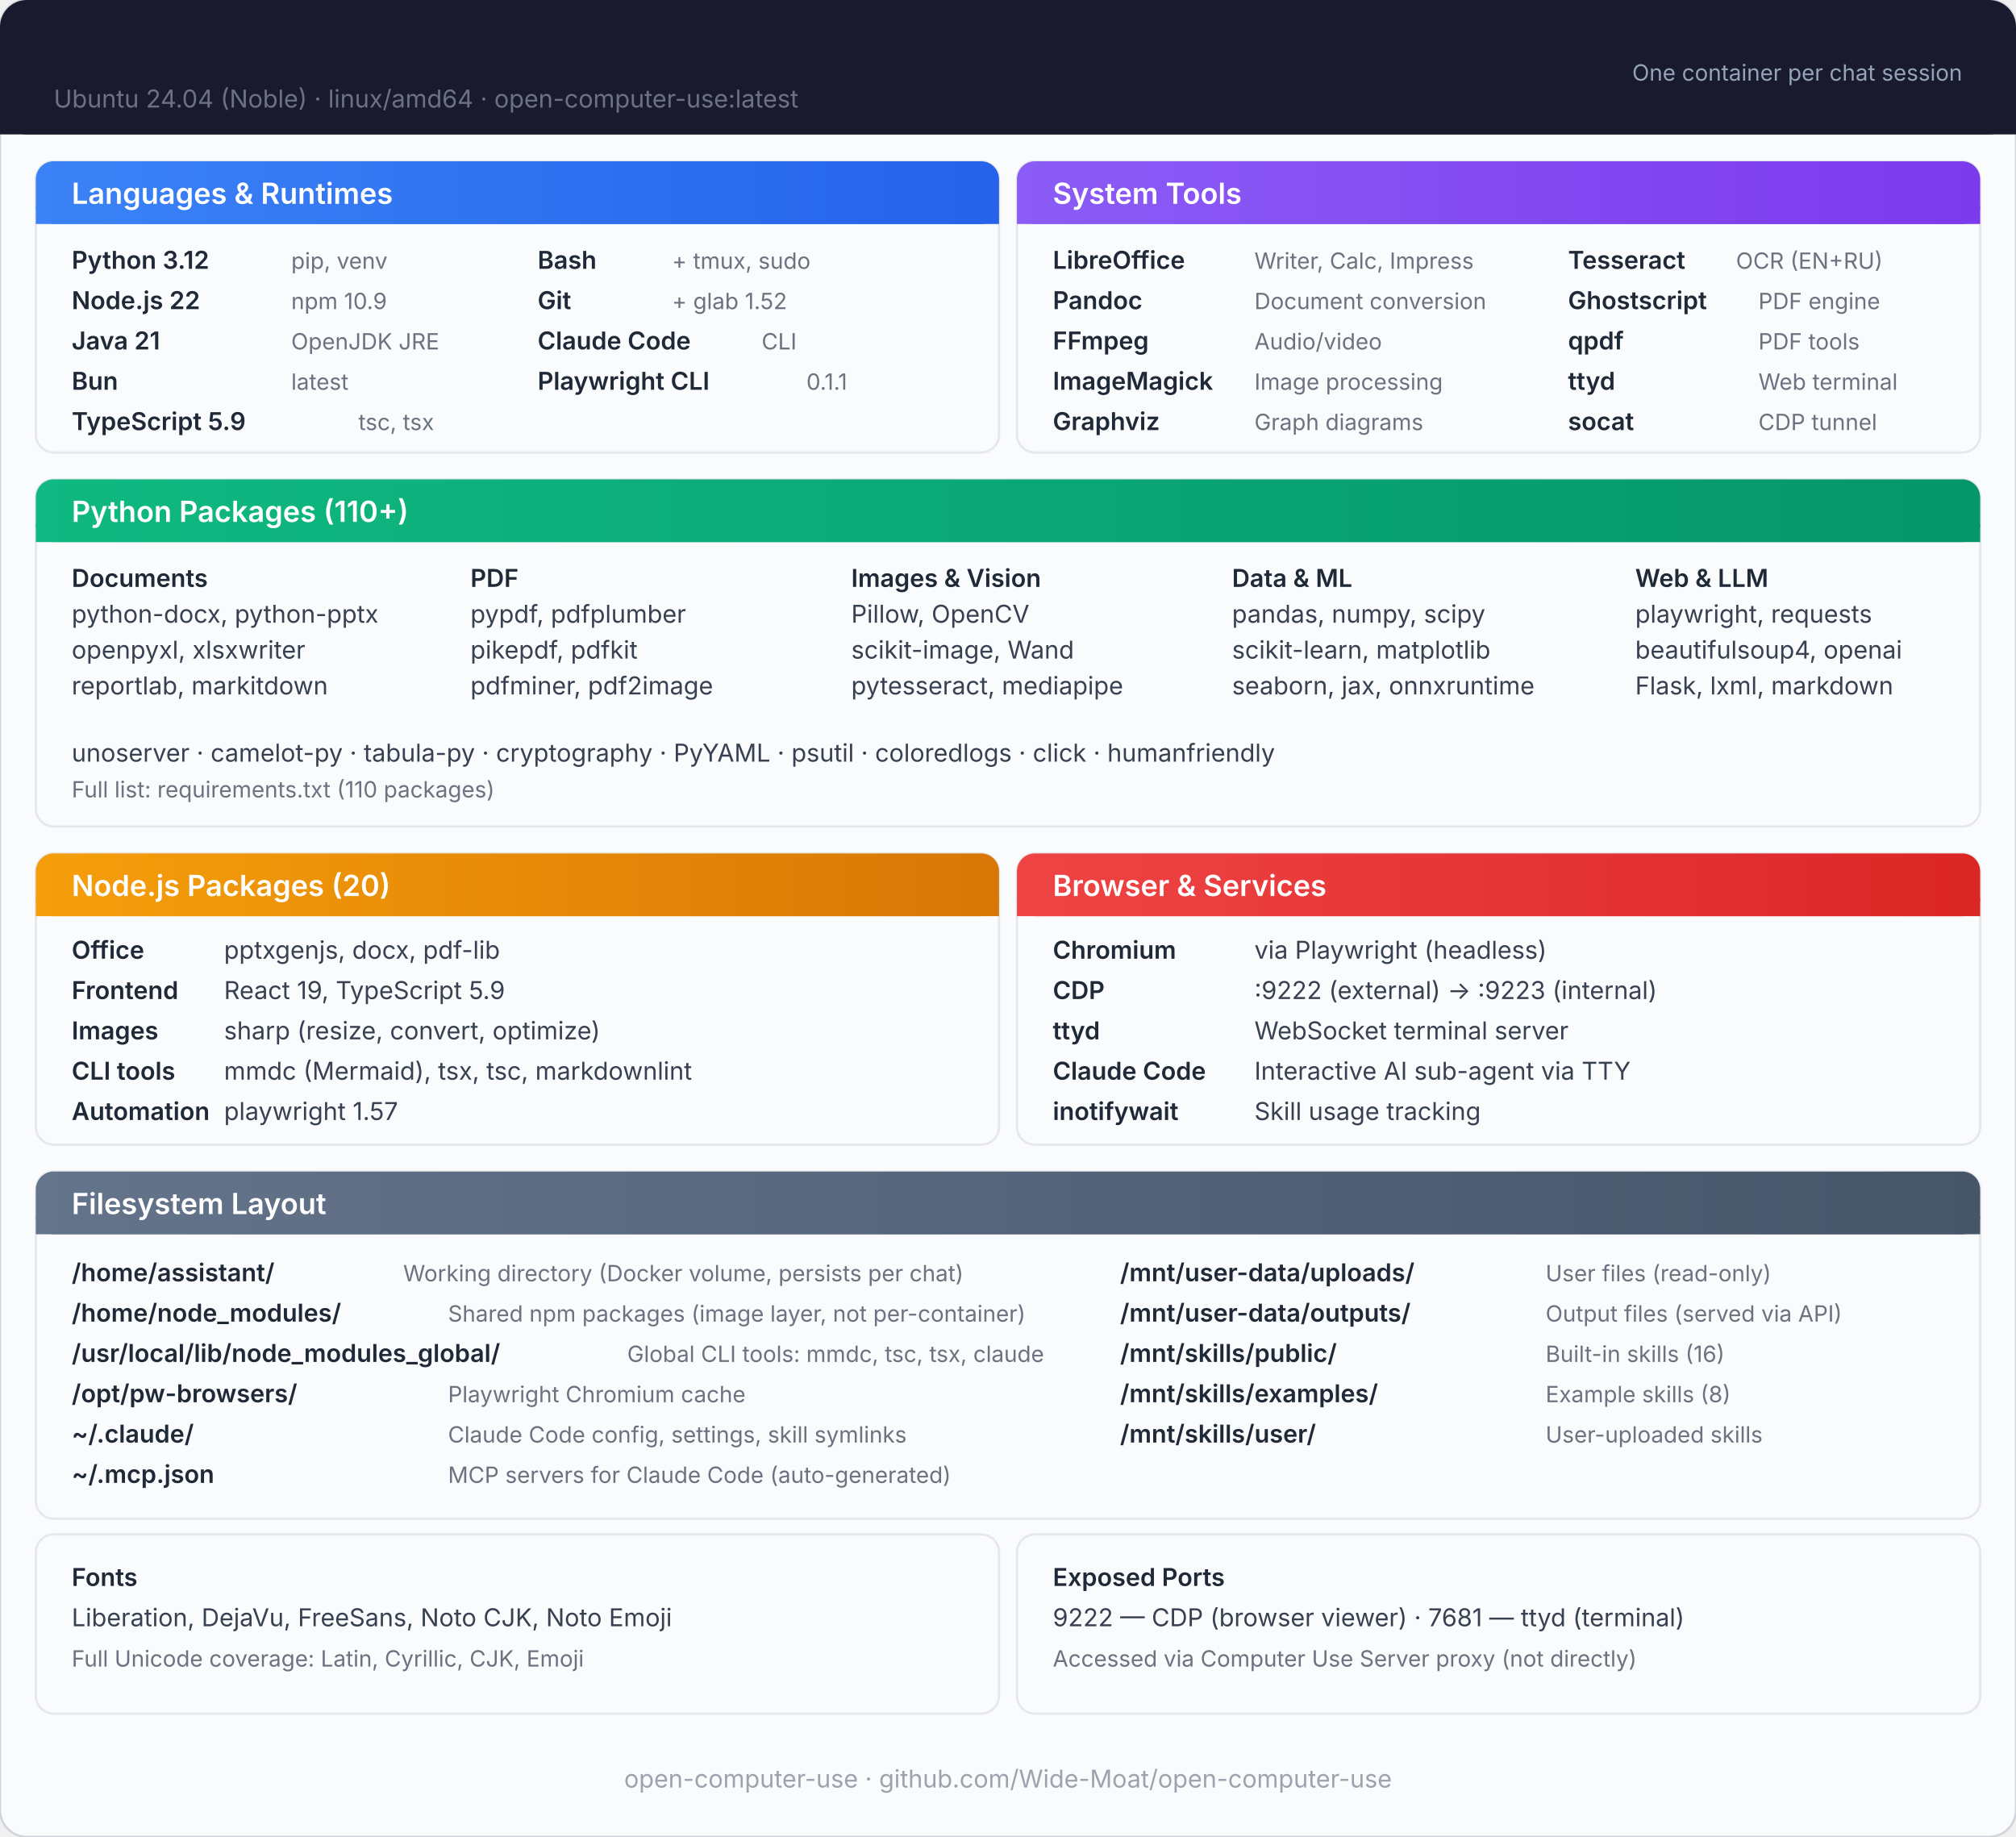
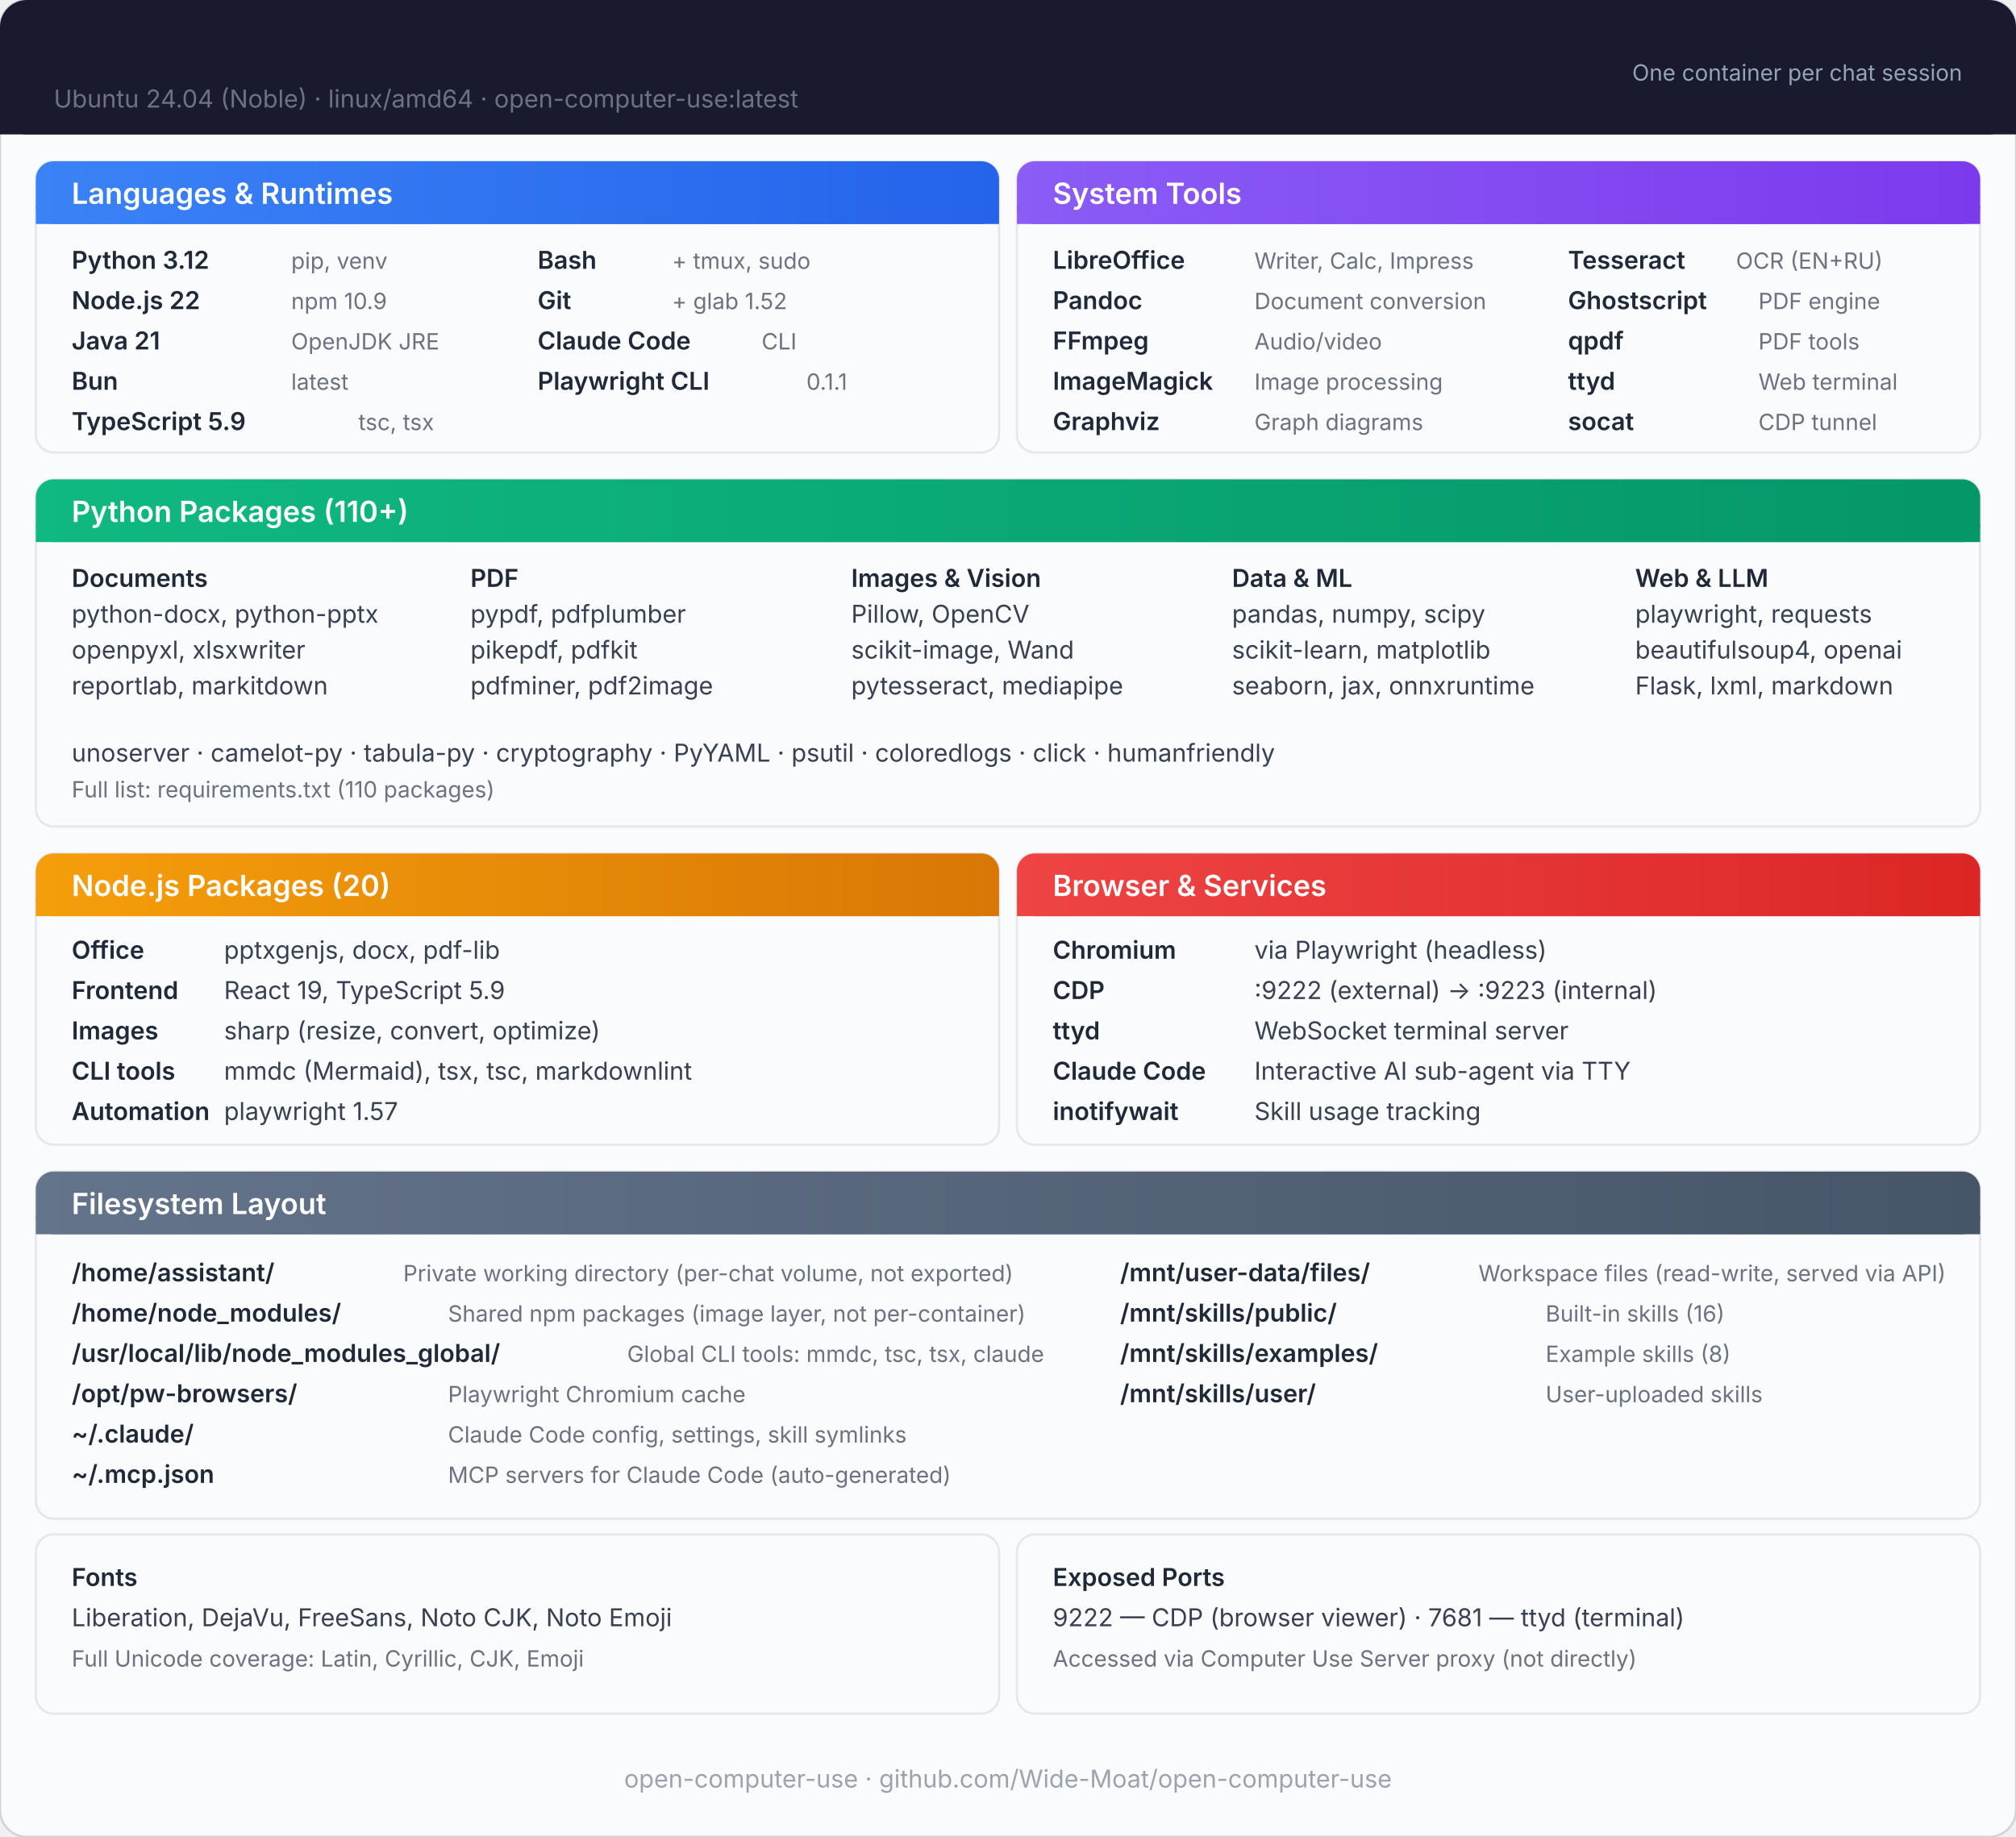
<svg xmlns="http://www.w3.org/2000/svg" viewBox="0 0 900 820" font-family="Inter, -apple-system, system-ui, sans-serif">
  <defs>
    <style>
      .title { font-size: 20px; font-weight: 700; fill: #1a1a2e; }
      .subtitle { font-size: 11px; fill: #6b7280; }
      .cat-label { font-size: 13px; font-weight: 600; fill: #fff; }
      .item { font-size: 11px; fill: #374151; }
      .item-bold { font-size: 11px; font-weight: 600; fill: #1f2937; }
      .version { font-size: 10px; fill: #6b7280; }
      .section-border { fill: none; stroke: #e5e7eb; stroke-width: 1; rx: 8; }
    </style>
    <linearGradient id="header-bg" x1="0" y1="0" x2="900" y2="0">
      <stop offset="0%" stop-color="#1a1a2e" />
      <stop offset="100%" stop-color="#16213e" />
    </linearGradient>
    <linearGradient id="lang-bg" x1="0" y1="0" x2="1" y2="0">
      <stop offset="0%" stop-color="#3b82f6" />
      <stop offset="100%" stop-color="#2563eb" />
    </linearGradient>
    <linearGradient id="tools-bg" x1="0" y1="0" x2="1" y2="0">
      <stop offset="0%" stop-color="#8b5cf6" />
      <stop offset="100%" stop-color="#7c3aed" />
    </linearGradient>
    <linearGradient id="py-bg" x1="0" y1="0" x2="1" y2="0">
      <stop offset="0%" stop-color="#10b981" />
      <stop offset="100%" stop-color="#059669" />
    </linearGradient>
    <linearGradient id="node-bg" x1="0" y1="0" x2="1" y2="0">
      <stop offset="0%" stop-color="#f59e0b" />
      <stop offset="100%" stop-color="#d97706" />
    </linearGradient>
    <linearGradient id="browser-bg" x1="0" y1="0" x2="1" y2="0">
      <stop offset="0%" stop-color="#ef4444" />
      <stop offset="100%" stop-color="#dc2626" />
    </linearGradient>
    <linearGradient id="fs-bg" x1="0" y1="0" x2="1" y2="0">
      <stop offset="0%" stop-color="#64748b" />
      <stop offset="100%" stop-color="#475569" />
    </linearGradient>
  </defs>
  <rect width="900" height="820" rx="12" fill="#fafbfc" stroke="#d1d5db" stroke-width="1" />
  <rect width="900" height="60" rx="12" fill="url(#header-bg)" />
  <rect y="48" width="900" height="12" fill="url(#header-bg)" />
  <text x="24" y="32" class="title" fill="#fff">Sandbox Container</text>
  <text x="24" y="48" class="subtitle" fill="#94a3b8">Ubuntu 24.04 (Noble) · linux/amd64 · open-computer-use:latest</text>
  <text x="876" y="36" text-anchor="end" font-size="10" fill="#94a3b8">One container per chat session</text>
  <rect x="16" y="72" width="430" height="130" class="section-border" fill="#f8fafc" />
  <rect x="16" y="72" width="430" height="28" rx="8" fill="url(#lang-bg)" />
  <rect x="16" y="92" width="430" height="8" fill="url(#lang-bg)" />
  <text x="32" y="91" class="cat-label">Languages &amp; Runtimes</text>
  <text x="32" y="120" class="item-bold">Python 3.12</text>
  <text x="130" y="120" class="version">pip, venv</text>
  <text x="32" y="138" class="item-bold">Node.js 22</text>
  <text x="130" y="138" class="version">npm 10.9</text>
  <text x="32" y="156" class="item-bold">Java 21</text>
  <text x="130" y="156" class="version">OpenJDK JRE</text>
  <text x="32" y="174" class="item-bold">Bun</text>
  <text x="130" y="174" class="version">latest</text>
  <text x="32" y="192" class="item-bold">TypeScript 5.9</text>
  <text x="160" y="192" class="version">tsc, tsx</text>
  <text x="240" y="120" class="item-bold">Bash</text>
  <text x="300" y="120" class="version">+ tmux, sudo</text>
  <text x="240" y="138" class="item-bold">Git</text>
  <text x="300" y="138" class="version">+ glab 1.52</text>
  <text x="240" y="156" class="item-bold">Claude Code</text>
  <text x="340" y="156" class="version">CLI</text>
  <text x="240" y="174" class="item-bold">Playwright CLI</text>
  <text x="360" y="174" class="version">0.1.1</text>
  <rect x="454" y="72" width="430" height="130" class="section-border" fill="#f8fafc" />
  <rect x="454" y="72" width="430" height="28" rx="8" fill="url(#tools-bg)" />
  <rect x="454" y="92" width="430" height="8" fill="url(#tools-bg)" />
  <text x="470" y="91" class="cat-label">System Tools</text>
  <text x="470" y="120" class="item-bold">LibreOffice</text>
  <text x="560" y="120" class="version">Writer, Calc, Impress</text>
  <text x="470" y="138" class="item-bold">Pandoc</text>
  <text x="560" y="138" class="version">Document conversion</text>
  <text x="470" y="156" class="item-bold">FFmpeg</text>
  <text x="560" y="156" class="version">Audio/video</text>
  <text x="470" y="174" class="item-bold">ImageMagick</text>
  <text x="560" y="174" class="version">Image processing</text>
  <text x="470" y="192" class="item-bold">Graphviz</text>
  <text x="560" y="192" class="version">Graph diagrams</text>
  <text x="700" y="120" class="item-bold">Tesseract</text>
  <text x="775" y="120" class="version">OCR (EN+RU)</text>
  <text x="700" y="138" class="item-bold">Ghostscript</text>
  <text x="785" y="138" class="version">PDF engine</text>
  <text x="700" y="156" class="item-bold">qpdf</text>
  <text x="785" y="156" class="version">PDF tools</text>
  <text x="700" y="174" class="item-bold">ttyd</text>
  <text x="785" y="174" class="version">Web terminal</text>
  <text x="700" y="192" class="item-bold">socat</text>
  <text x="785" y="192" class="version">CDP tunnel</text>
  <rect x="16" y="214" width="868" height="155" class="section-border" fill="#f8fafc" />
  <rect x="16" y="214" width="868" height="28" rx="8" fill="url(#py-bg)" />
  <rect x="16" y="234" width="868" height="8" fill="url(#py-bg)" />
  <text x="32" y="233" class="cat-label">Python Packages (110+)</text>
  <text x="32" y="262" class="item-bold">Documents</text>
  <text x="32" y="278" class="item">python-docx, python-pptx</text>
  <text x="32" y="294" class="item">openpyxl, xlsxwriter</text>
  <text x="32" y="310" class="item">reportlab, markitdown</text>
  <text x="210" y="262" class="item-bold">PDF</text>
  <text x="210" y="278" class="item">pypdf, pdfplumber</text>
  <text x="210" y="294" class="item">pikepdf, pdfkit</text>
  <text x="210" y="310" class="item">pdfminer, pdf2image</text>
  <text x="380" y="262" class="item-bold">Images &amp; Vision</text>
  <text x="380" y="278" class="item">Pillow, OpenCV</text>
  <text x="380" y="294" class="item">scikit-image, Wand</text>
  <text x="380" y="310" class="item">pytesseract, mediapipe</text>
  <text x="550" y="262" class="item-bold">Data &amp; ML</text>
  <text x="550" y="278" class="item">pandas, numpy, scipy</text>
  <text x="550" y="294" class="item">scikit-learn, matplotlib</text>
  <text x="550" y="310" class="item">seaborn, jax, onnxruntime</text>
  <text x="730" y="262" class="item-bold">Web &amp; LLM</text>
  <text x="730" y="278" class="item">playwright, requests</text>
  <text x="730" y="294" class="item">beautifulsoup4, openai</text>
  <text x="730" y="310" class="item">Flask, lxml, markdown</text>
  <text x="32" y="340" class="item">unoserver · camelot-py · tabula-py · cryptography · PyYAML · psutil · coloredlogs · click · humanfriendly</text>
  <text x="32" y="356" class="version">Full list: requirements.txt (110 packages)</text>
  <rect x="16" y="381" width="430" height="130" class="section-border" fill="#f8fafc" />
  <rect x="16" y="381" width="430" height="28" rx="8" fill="url(#node-bg)" />
  <rect x="16" y="401" width="430" height="8" fill="url(#node-bg)" />
  <text x="32" y="400" class="cat-label">Node.js Packages (20)</text>
  <text x="32" y="428" class="item-bold">Office</text>
  <text x="100" y="428" class="item">pptxgenjs, docx, pdf-lib</text>
  <text x="32" y="446" class="item-bold">Frontend</text>
  <text x="100" y="446" class="item">React 19, TypeScript 5.9</text>
  <text x="32" y="464" class="item-bold">Images</text>
  <text x="100" y="464" class="item">sharp (resize, convert, optimize)</text>
  <text x="32" y="482" class="item-bold">CLI tools</text>
  <text x="100" y="482" class="item">mmdc (Mermaid), tsx, tsc, markdownlint</text>
  <text x="32" y="500" class="item-bold">Automation</text>
  <text x="100" y="500" class="item">playwright 1.57</text>
  <rect x="454" y="381" width="430" height="130" class="section-border" fill="#f8fafc" />
  <rect x="454" y="381" width="430" height="28" rx="8" fill="url(#browser-bg)" />
  <rect x="454" y="401" width="430" height="8" fill="url(#browser-bg)" />
  <text x="470" y="400" class="cat-label">Browser &amp; Services</text>
  <text x="470" y="428" class="item-bold">Chromium</text>
  <text x="560" y="428" class="item">via Playwright (headless)</text>
  <text x="470" y="446" class="item-bold">CDP</text>
  <text x="560" y="446" class="item">:9222 (external) → :9223 (internal)</text>
  <text x="470" y="464" class="item-bold">ttyd</text>
  <text x="560" y="464" class="item">WebSocket terminal server</text>
  <text x="470" y="482" class="item-bold">Claude Code</text>
  <text x="560" y="482" class="item">Interactive AI sub-agent via TTY</text>
  <text x="470" y="500" class="item-bold">inotifywait</text>
  <text x="560" y="500" class="item">Skill usage tracking</text>
  <rect x="16" y="523" width="868" height="155" class="section-border" fill="#f8fafc" />
  <rect x="16" y="523" width="868" height="28" rx="8" fill="url(#fs-bg)" />
  <rect x="16" y="543" width="868" height="8" fill="url(#fs-bg)" />
  <text x="32" y="542" class="cat-label">Filesystem Layout</text>
  <text x="32" y="572" class="item-bold">/home/assistant/</text>
-   <text x="180" y="572" class="version">Working directory (Docker volume, persists per chat)</text>
+   <text x="180" y="572" class="version">Private working directory (per-chat volume, not exported)</text>
  <text x="32" y="590" class="item-bold">/home/node_modules/</text>
  <text x="200" y="590" class="version">Shared npm packages (image layer, not per-container)</text>
  <text x="32" y="608" class="item-bold">/usr/local/lib/node_modules_global/</text>
  <text x="280" y="608" class="version">Global CLI tools: mmdc, tsc, tsx, claude</text>
-   <text x="500" y="572" class="item-bold">/mnt/user-data/uploads/</text>
-   <text x="690" y="572" class="version">User files (read-only)</text>
-   <text x="500" y="590" class="item-bold">/mnt/user-data/outputs/</text>
-   <text x="690" y="590" class="version">Output files (served via API)</text>
-   <text x="500" y="608" class="item-bold">/mnt/skills/public/</text>
-   <text x="690" y="608" class="version">Built-in skills (16)</text>
-   <text x="500" y="626" class="item-bold">/mnt/skills/examples/</text>
-   <text x="690" y="626" class="version">Example skills (8)</text>
-   <text x="500" y="644" class="item-bold">/mnt/skills/user/</text>
-   <text x="690" y="644" class="version">User-uploaded skills</text>
+   <text x="500" y="572" class="item-bold">/mnt/user-data/files/</text>
+   <text x="660" y="572" class="version">Workspace files (read-write, served via API)</text>
+   <text x="500" y="590" class="item-bold">/mnt/skills/public/</text>
+   <text x="690" y="590" class="version">Built-in skills (16)</text>
+   <text x="500" y="608" class="item-bold">/mnt/skills/examples/</text>
+   <text x="690" y="608" class="version">Example skills (8)</text>
+   <text x="500" y="626" class="item-bold">/mnt/skills/user/</text>
+   <text x="690" y="626" class="version">User-uploaded skills</text>
  <text x="32" y="626" class="item-bold">/opt/pw-browsers/</text>
  <text x="200" y="626" class="version">Playwright Chromium cache</text>
  <text x="32" y="644" class="item-bold">~/.claude/</text>
  <text x="200" y="644" class="version">Claude Code config, settings, skill symlinks</text>
  <text x="32" y="662" class="item-bold">~/.mcp.json</text>
  <text x="200" y="662" class="version">MCP servers for Claude Code (auto-generated)</text>
  <rect x="16" y="685" width="430" height="80" class="section-border" fill="#f8fafc" />
  <text x="32" y="708" class="item-bold">Fonts</text>
  <text x="32" y="726" class="item">Liberation, DejaVu, FreeSans, Noto CJK, Noto Emoji</text>
  <text x="32" y="744" class="version">Full Unicode coverage: Latin, Cyrillic, CJK, Emoji</text>
  <rect x="454" y="685" width="430" height="80" class="section-border" fill="#f8fafc" />
  <text x="470" y="708" class="item-bold">Exposed Ports</text>
  <text x="470" y="726" class="item">9222 — CDP (browser viewer) · 7681 — ttyd (terminal)</text>
  <text x="470" y="744" class="version">Accessed via Computer Use Server proxy (not directly)</text>
  <text x="450" y="798" text-anchor="middle" font-size="11" fill="#9ca3af">open-computer-use · github.com/Wide-Moat/open-computer-use</text>
</svg>
